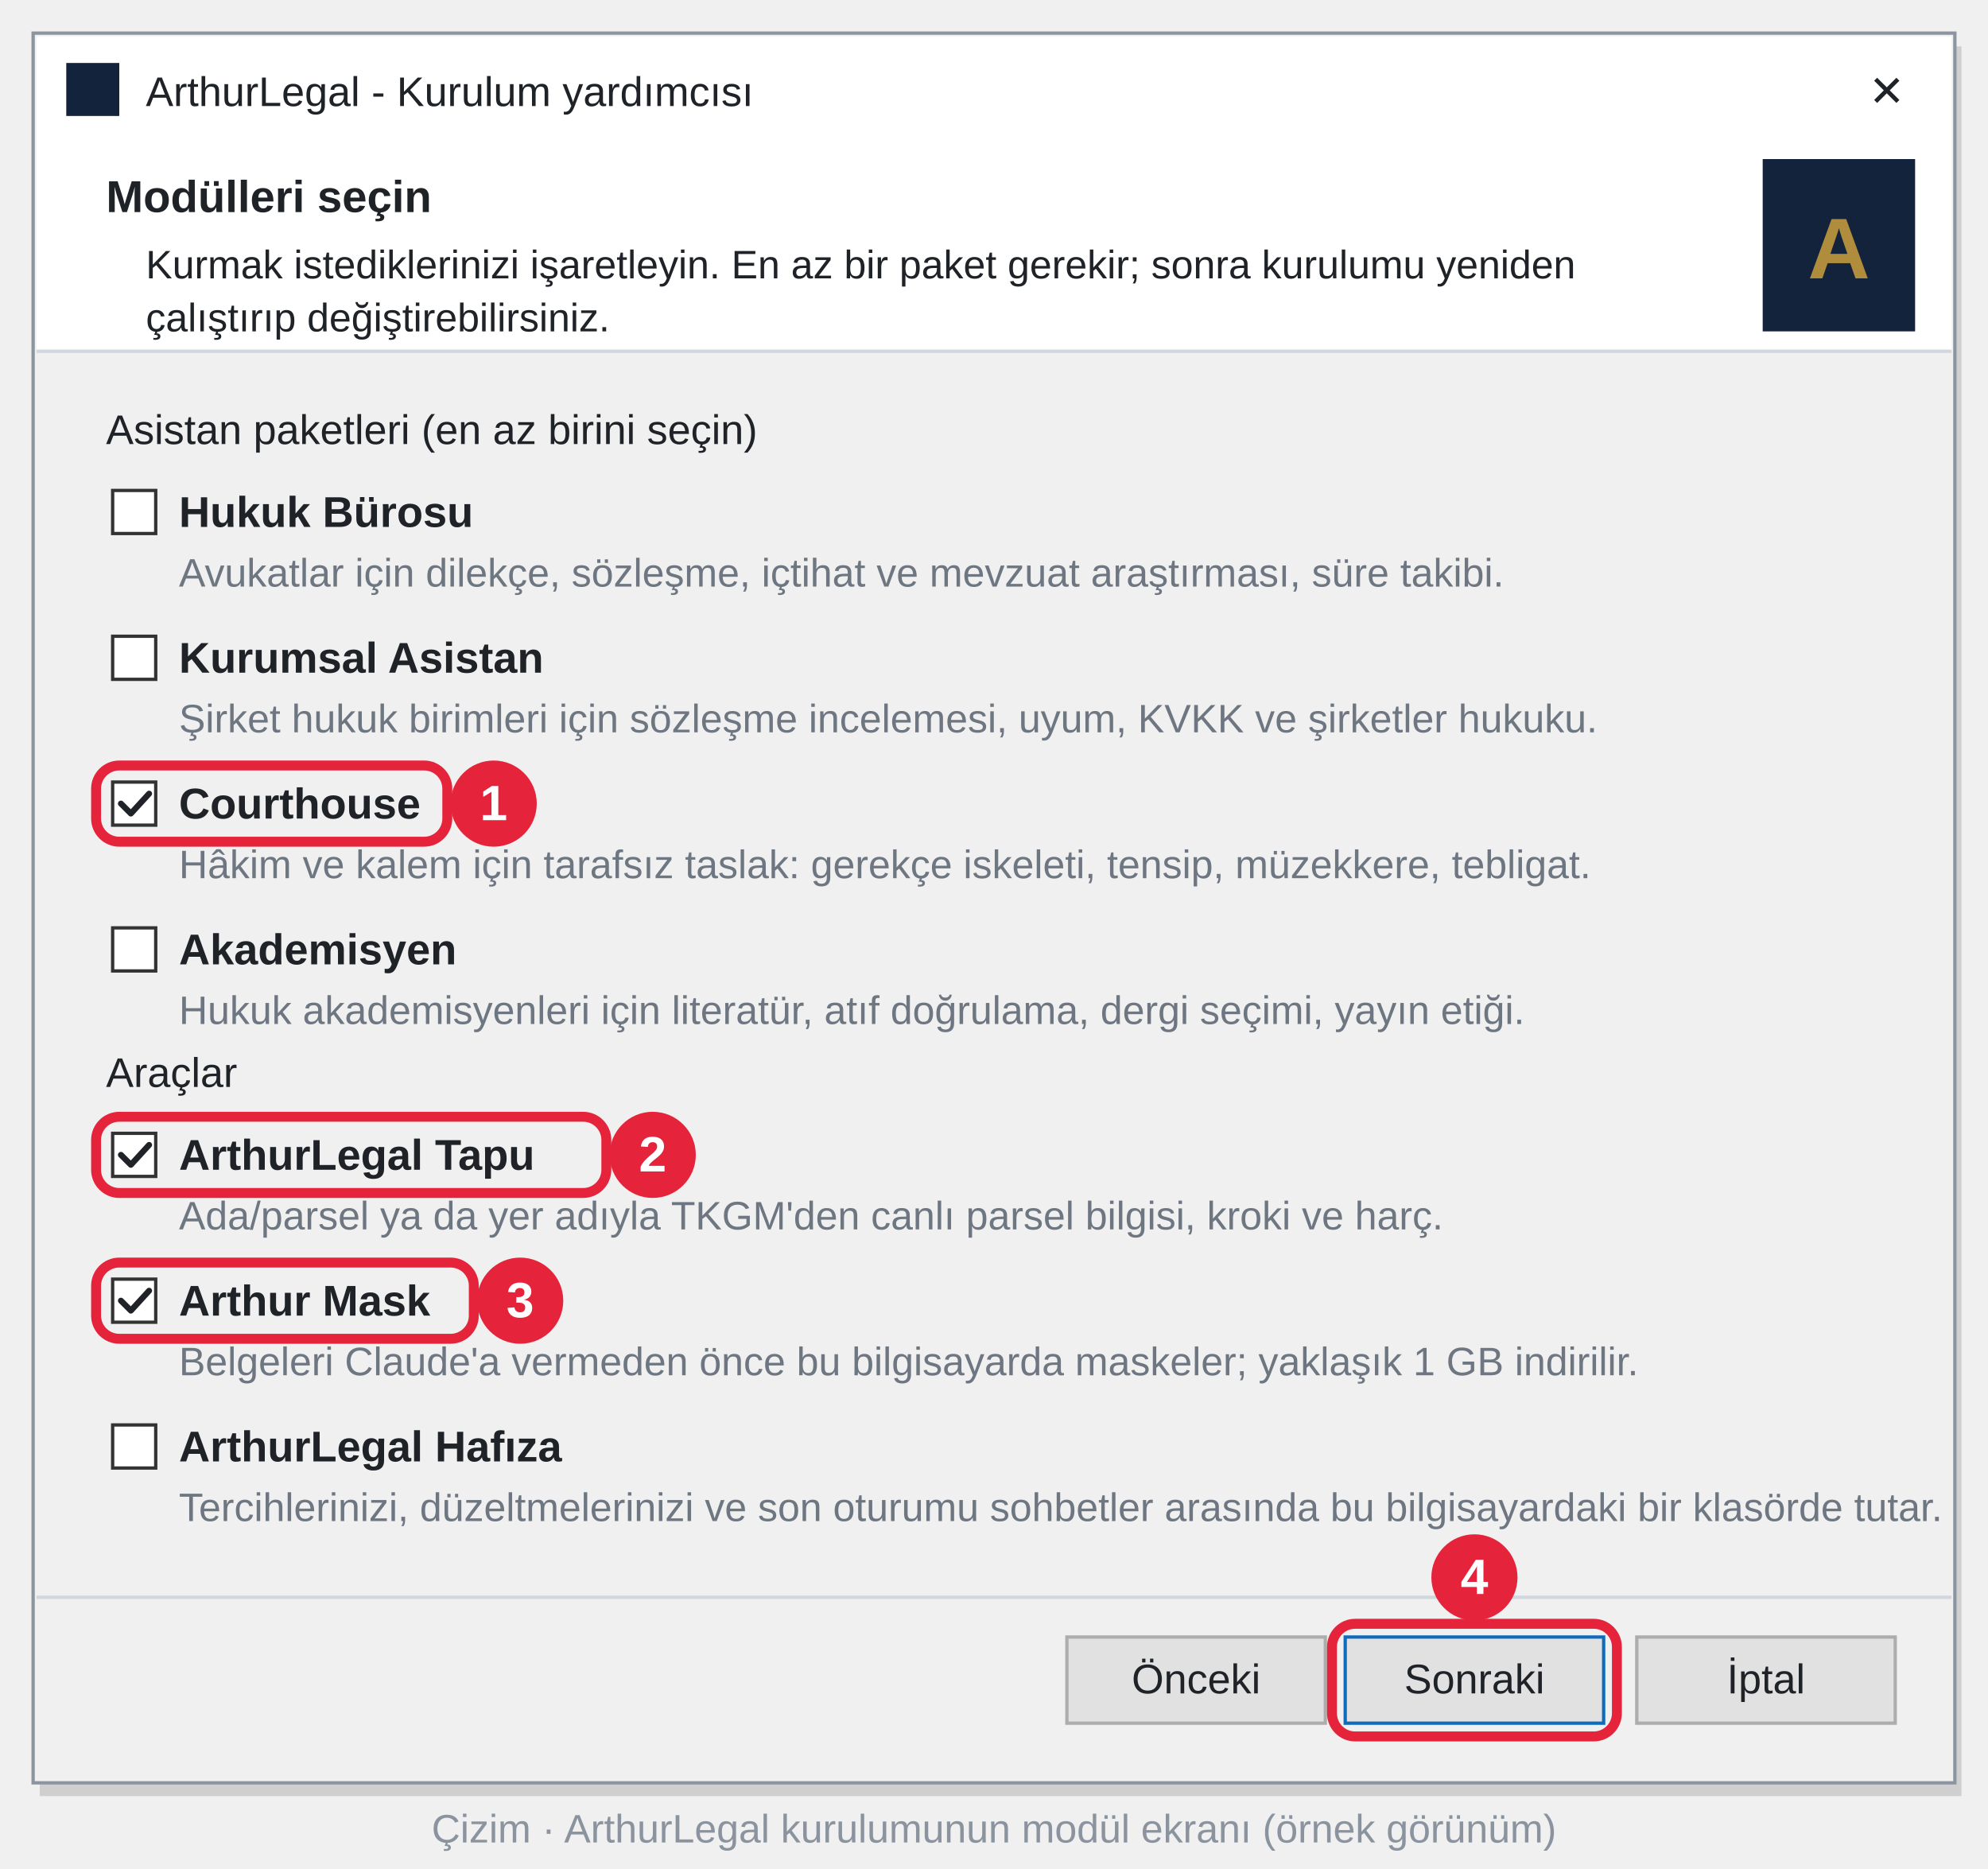
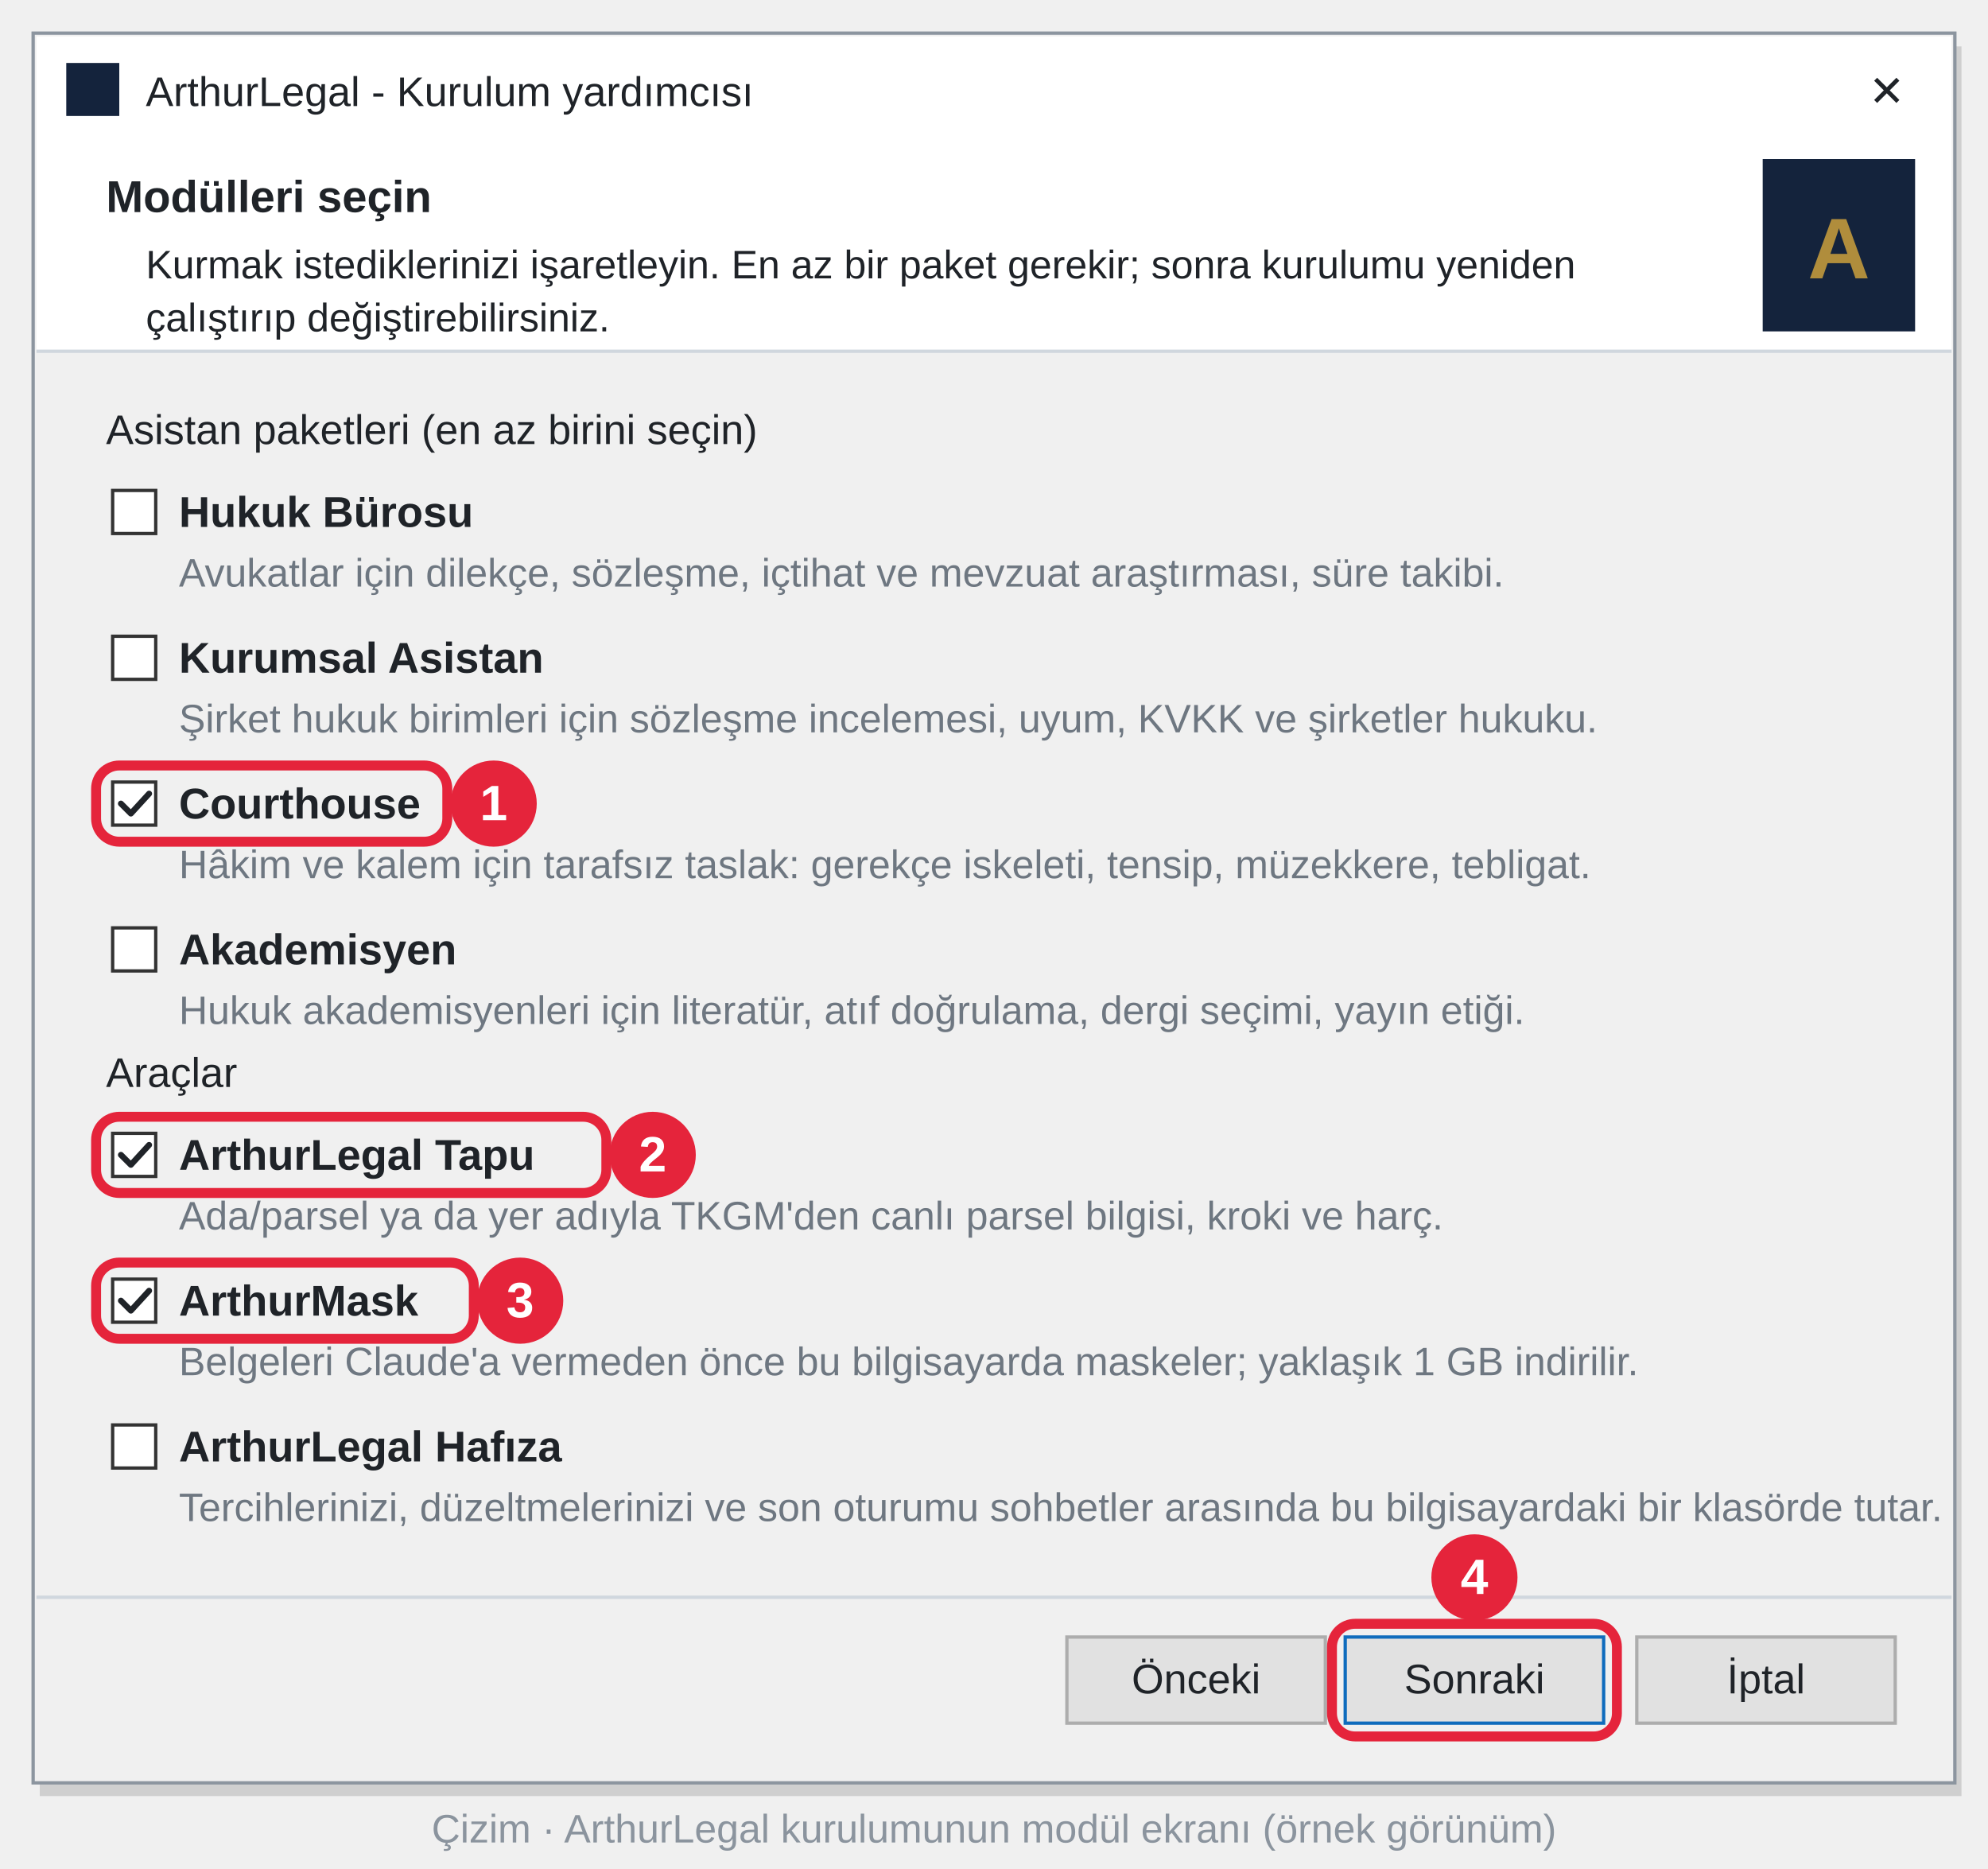
- <svg xmlns="http://www.w3.org/2000/svg" width="600" height="564" viewBox="0 0 600 564" role="img" aria-label="Örnek: modül ekranında Courthouse, ArthurLegal Tapu ve Arthur Mask'i işaretleyip Sonraki'ye tıklayın">
+ <svg xmlns="http://www.w3.org/2000/svg" width="600" height="564" viewBox="0 0 600 564" role="img" aria-label="Örnek: modül ekranında Courthouse, ArthurLegal Tapu ve ArthurMask'i işaretleyip Sonraki'ye tıklayın">
  <g font-family="'Segoe UI', 'Segoe UI Variable', 'Helvetica Neue', Arial, sans-serif">
    <rect x="12" y="14" width="580" height="528" fill="#000000" opacity="0.14" />
    <rect x="10" y="10" width="580" height="528" fill="#f0f0f0" stroke="#8c959f" />
    <rect x="11" y="11" width="578" height="31" fill="#ffffff" />
    <rect x="20" y="19" width="16" height="16" fill="#14233c" />
    <text x="44" y="32" font-size="12.5" fill="#1f2328" font-weight="400" text-anchor="start">ArthurLegal - Kurulum yardımcısı</text>
    <text x="564" y="32" font-size="13" fill="#1f2328" font-weight="400" text-anchor="start">✕</text>
    <rect x="11" y="42" width="578" height="64" fill="#ffffff" />
    <text x="32" y="64" font-size="13.5" fill="#1f2328" font-weight="700" text-anchor="start">Modülleri seçin</text>
    <text x="44" y="84" font-size="12" fill="#1f2328" font-weight="400" text-anchor="start">Kurmak istediklerinizi işaretleyin. En az bir paket gerekir; sonra kurulumu yeniden</text>
    <text x="44" y="100" font-size="12" fill="#1f2328" font-weight="400" text-anchor="start">çalıştırıp değiştirebilirsiniz.</text>
    <rect x="532" y="48" width="46" height="52" fill="#14233c" />
    <text x="555" y="84" font-size="26" fill="#b08d3c" font-weight="700" text-anchor="middle">A</text>
    <line x1="11" y1="106" x2="589" y2="106" stroke="#d0d7de" />
    <text x="32" y="134" font-size="12.5" fill="#1f2328" font-weight="400" text-anchor="start">Asistan paketleri (en az birini seçin)</text>
    <rect x="34" y="148" width="13" height="13" fill="#ffffff" stroke="#333333" />
    <text x="54" y="159" font-size="13" fill="#1f2328" font-weight="700" text-anchor="start">Hukuk Bürosu</text>
    <text x="54" y="177" font-size="12" fill="#6e7781" font-weight="400" text-anchor="start">Avukatlar için dilekçe, sözleşme, içtihat ve mevzuat araştırması, süre takibi.</text>
    <rect x="34" y="192" width="13" height="13" fill="#ffffff" stroke="#333333" />
    <text x="54" y="203" font-size="13" fill="#1f2328" font-weight="700" text-anchor="start">Kurumsal Asistan</text>
    <text x="54" y="221" font-size="12" fill="#6e7781" font-weight="400" text-anchor="start">Şirket hukuk birimleri için sözleşme incelemesi, uyum, KVKK ve şirketler hukuku.</text>
    <rect x="34" y="236" width="13" height="13" fill="#ffffff" stroke="#333333" />
    <path d="M36.5 242.5 l3 3 l5.5 -6" stroke="#1f2328" stroke-width="1.8" fill="none" stroke-linecap="round" stroke-linejoin="round" />
    <text x="54" y="247" font-size="13" fill="#1f2328" font-weight="700" text-anchor="start">Courthouse</text>
    <text x="54" y="265" font-size="12" fill="#6e7781" font-weight="400" text-anchor="start">Hâkim ve kalem için tarafsız taslak: gerekçe iskeleti, tensip, müzekkere, tebligat.</text>
    <rect x="34" y="280" width="13" height="13" fill="#ffffff" stroke="#333333" />
    <text x="54" y="291" font-size="13" fill="#1f2328" font-weight="700" text-anchor="start">Akademisyen</text>
    <text x="54" y="309" font-size="12" fill="#6e7781" font-weight="400" text-anchor="start">Hukuk akademisyenleri için literatür, atıf doğrulama, dergi seçimi, yayın etiği.</text>
    <text x="32" y="328" font-size="12.5" fill="#1f2328" font-weight="400" text-anchor="start">Araçlar</text>
    <rect x="34" y="342" width="13" height="13" fill="#ffffff" stroke="#333333" />
    <path d="M36.5 348.5 l3 3 l5.5 -6" stroke="#1f2328" stroke-width="1.8" fill="none" stroke-linecap="round" stroke-linejoin="round" />
    <text x="54" y="353" font-size="13" fill="#1f2328" font-weight="700" text-anchor="start">ArthurLegal Tapu</text>
    <text x="54" y="371" font-size="12" fill="#6e7781" font-weight="400" text-anchor="start">Ada/parsel ya da yer adıyla TKGM'den canlı parsel bilgisi, kroki ve harç.</text>
    <rect x="34" y="386" width="13" height="13" fill="#ffffff" stroke="#333333" />
    <path d="M36.5 392.5 l3 3 l5.5 -6" stroke="#1f2328" stroke-width="1.8" fill="none" stroke-linecap="round" stroke-linejoin="round" />
-     <text x="54" y="397" font-size="13" fill="#1f2328" font-weight="700" text-anchor="start">Arthur Mask</text>
+     <text x="54" y="397" font-size="13" fill="#1f2328" font-weight="700" text-anchor="start">ArthurMask</text>
    <text x="54" y="415" font-size="12" fill="#6e7781" font-weight="400" text-anchor="start">Belgeleri Claude'a vermeden önce bu bilgisayarda maskeler; yaklaşık 1 GB indirilir.</text>
    <rect x="34" y="430" width="13" height="13" fill="#ffffff" stroke="#333333" />
    <text x="54" y="441" font-size="13" fill="#1f2328" font-weight="700" text-anchor="start">ArthurLegal Hafıza</text>
    <text x="54" y="459" font-size="12" fill="#6e7781" font-weight="400" text-anchor="start">Tercihlerinizi, düzeltmelerinizi ve son oturumu sohbetler arasında bu bilgisayardaki bir klasörde tutar.</text>
    <line x1="11" y1="482" x2="589" y2="482" stroke="#d0d7de" />
    <rect x="322" y="494" width="78" height="26" fill="#e1e1e1" stroke="#adadad" />
    <text x="361" y="511" font-size="12.5" fill="#1f2328" font-weight="400" text-anchor="middle">Önceki</text>
    <rect x="406" y="494" width="78" height="26" fill="#e1e1e1" stroke="#0f6cbd" />
    <text x="445" y="511" font-size="12.5" fill="#1f2328" font-weight="400" text-anchor="middle">Sonraki</text>
    <rect x="494" y="494" width="78" height="26" fill="#e1e1e1" stroke="#adadad" />
    <text x="533" y="511" font-size="12.5" fill="#1f2328" font-weight="400" text-anchor="middle">İptal</text>
    <rect x="29" y="231" width="106" height="23" rx="7" fill="none" stroke="#e5243b" stroke-width="3" />
    <circle cx="149" cy="242.5" r="13" fill="#e5243b" />
    <text x="149" y="247.5" font-size="15" fill="#ffffff" font-weight="700" text-anchor="middle">1</text>
    <rect x="29" y="337" width="154" height="23" rx="7" fill="none" stroke="#e5243b" stroke-width="3" />
    <circle cx="197" cy="348.5" r="13" fill="#e5243b" />
    <text x="197" y="353.5" font-size="15" fill="#ffffff" font-weight="700" text-anchor="middle">2</text>
    <rect x="29" y="381" width="114" height="23" rx="7" fill="none" stroke="#e5243b" stroke-width="3" />
    <circle cx="157" cy="392.5" r="13" fill="#e5243b" />
    <text x="157" y="397.5" font-size="15" fill="#ffffff" font-weight="700" text-anchor="middle">3</text>
    <rect x="402" y="490" width="86" height="34" rx="7" fill="none" stroke="#e5243b" stroke-width="3" />
    <circle cx="445.0" cy="476" r="13" fill="#e5243b" />
    <text x="445.0" y="481" font-size="15" fill="#ffffff" font-weight="700" text-anchor="middle">4</text>
    <text x="300.0" y="556" font-size="12" fill="#8b949e" font-weight="400" text-anchor="middle">Çizim · ArthurLegal kurulumunun modül ekranı (örnek görünüm)</text>
  </g>
</svg>
